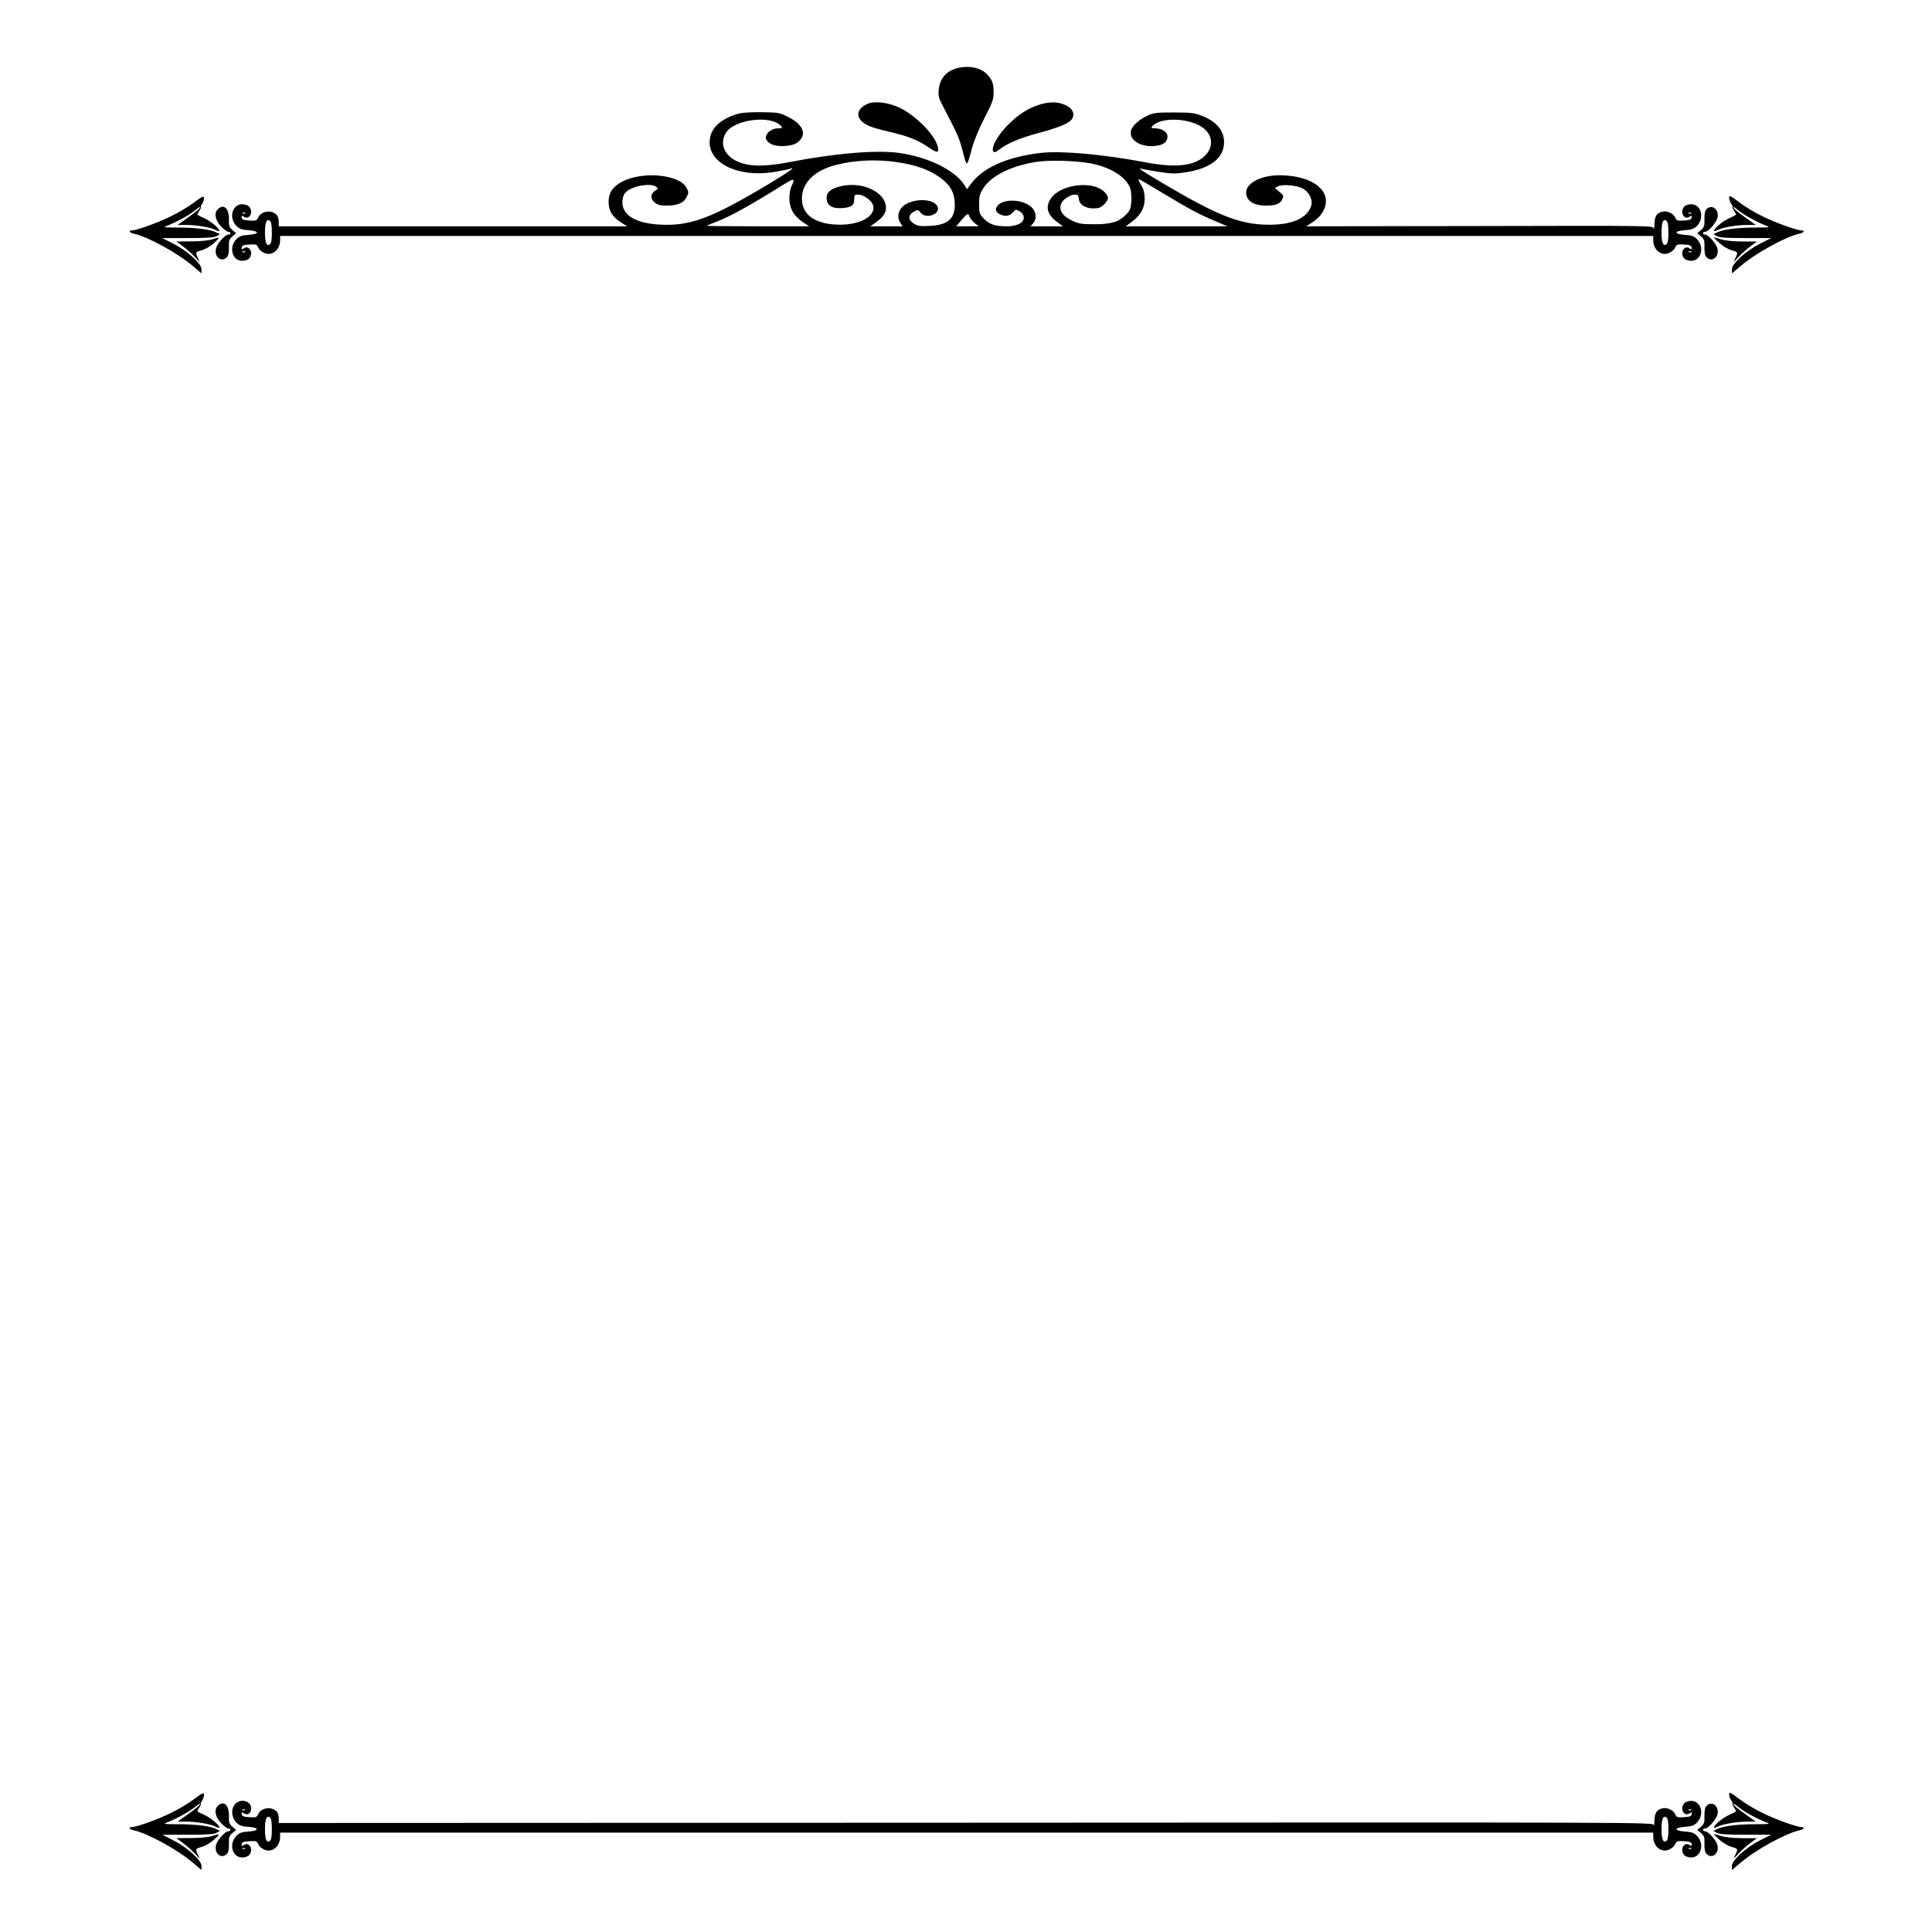
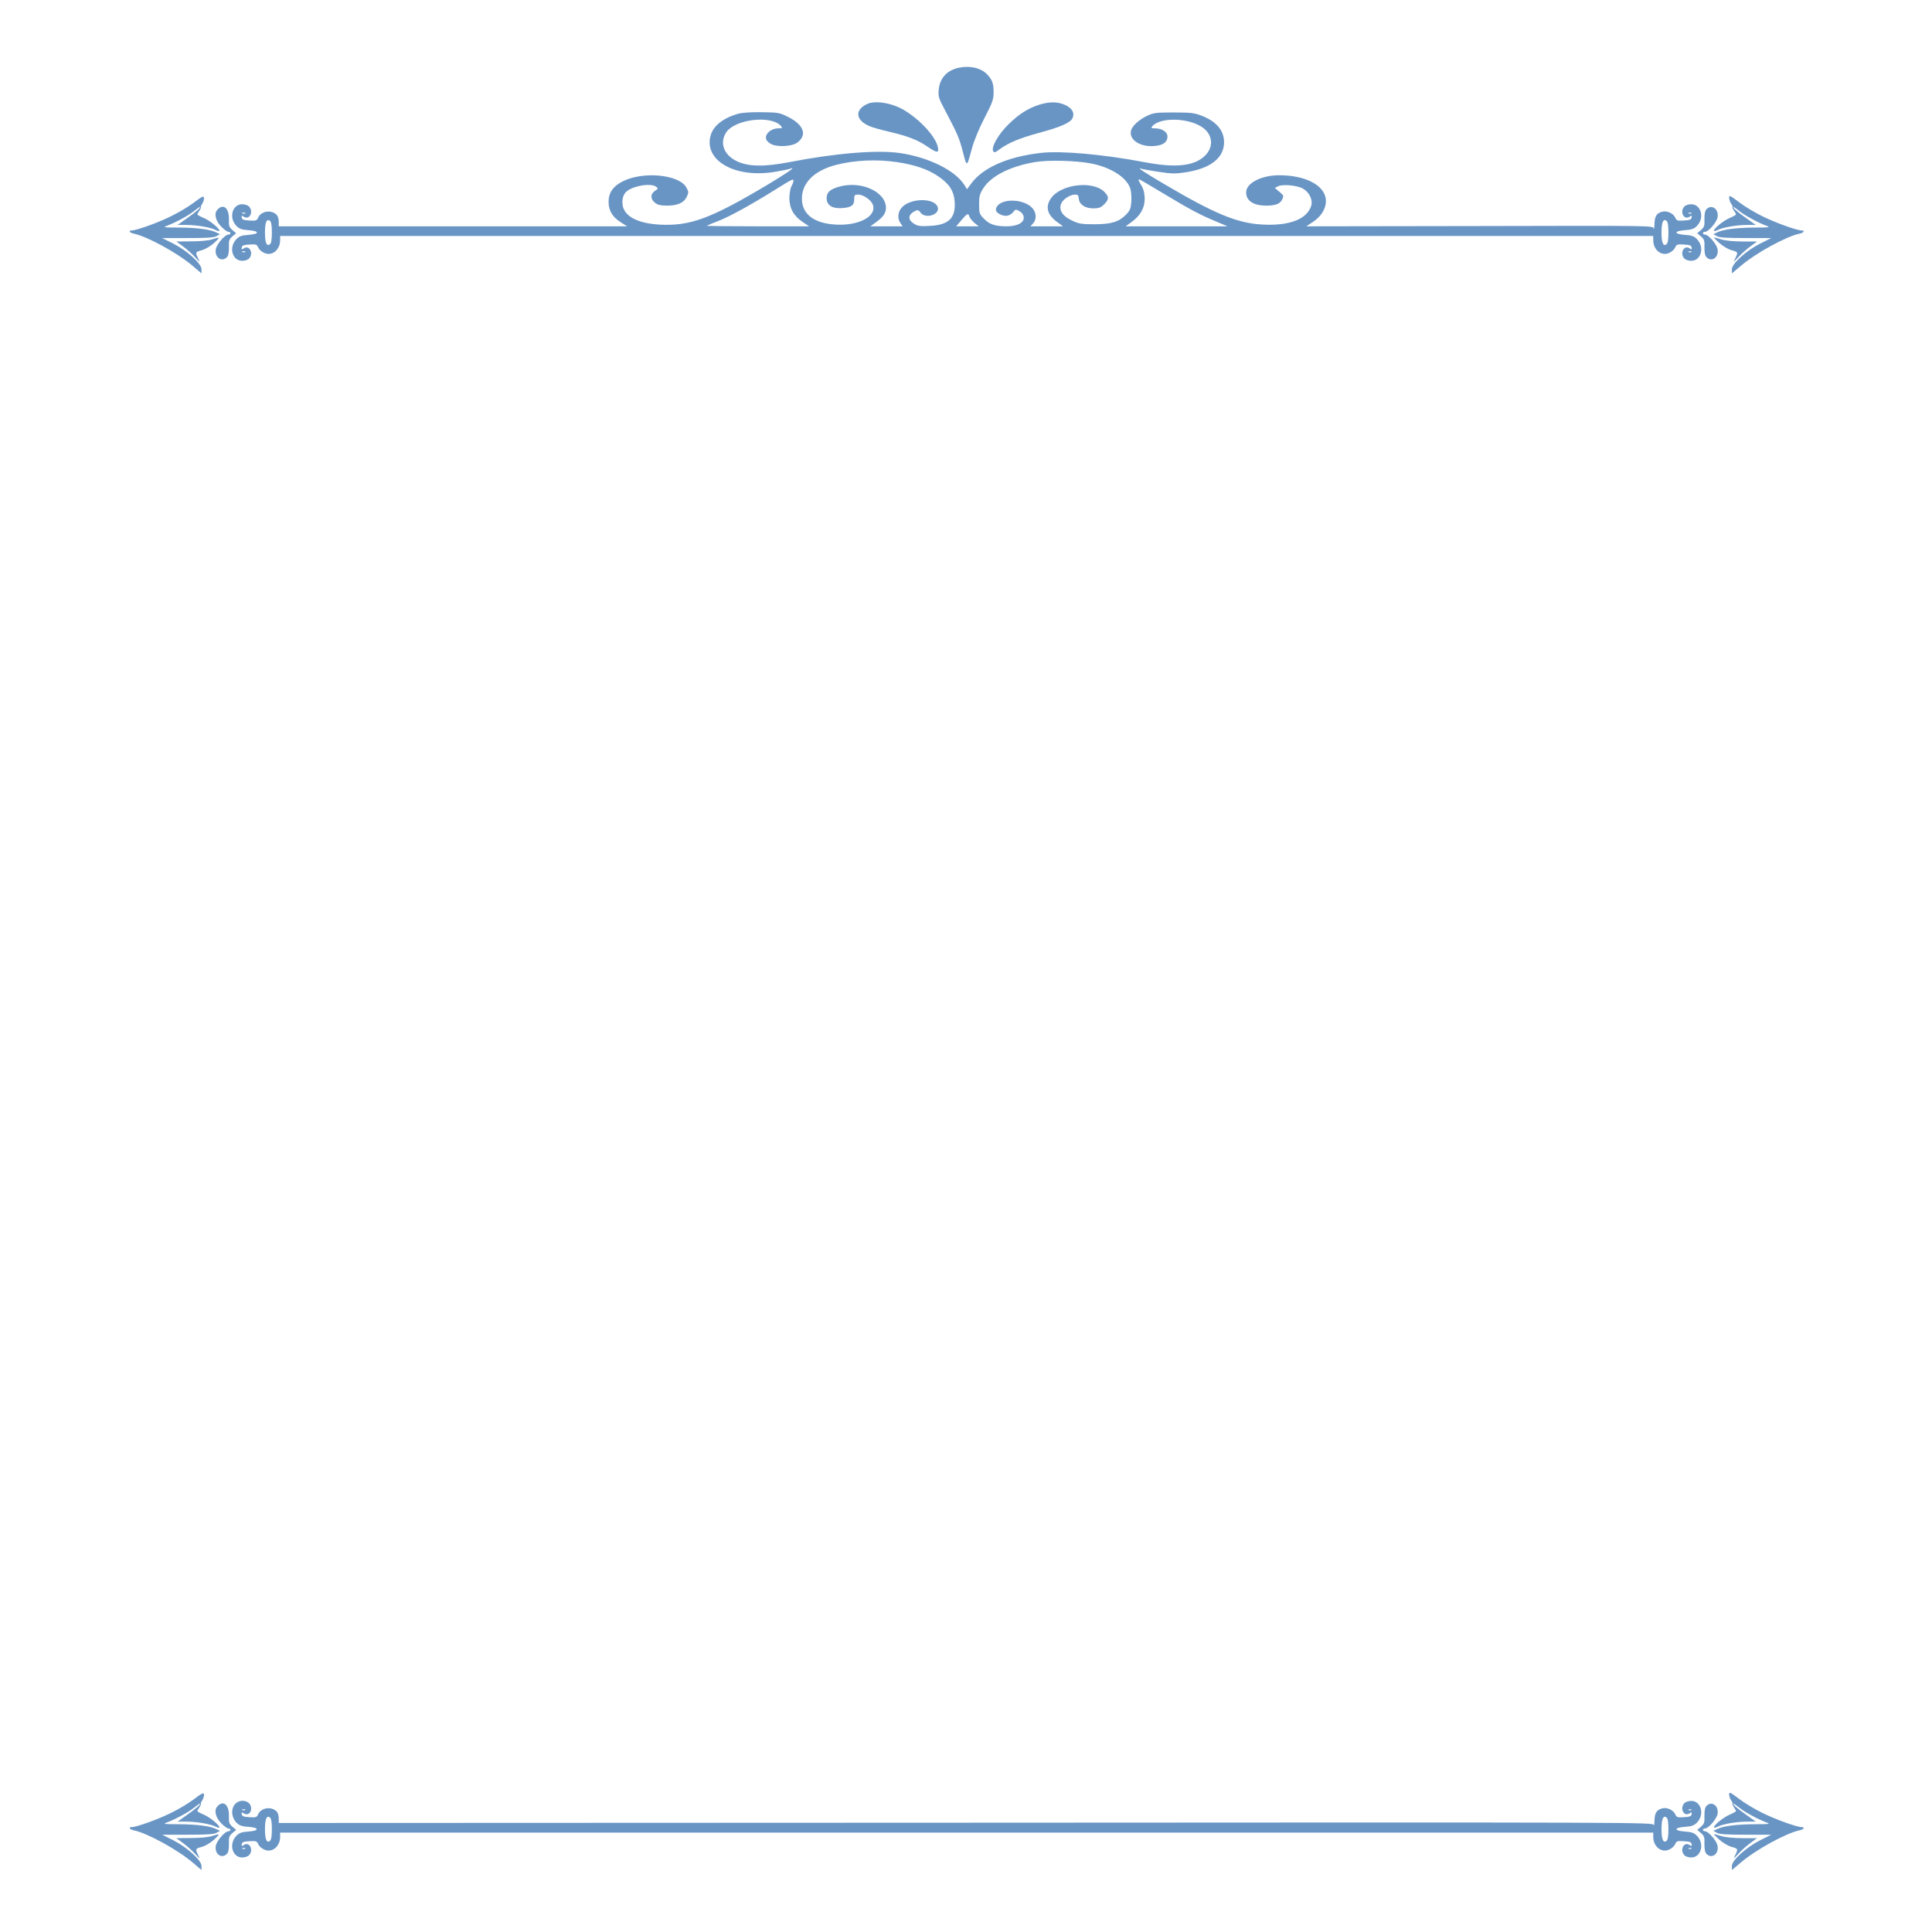
<svg xmlns="http://www.w3.org/2000/svg" version="1.0" width="1400pt" height="1400pt" viewBox="0 0 1400 1400" preserveAspectRatio="xMidYMid meet">
-   <g transform="translate(0,1400) scale(0.1,-0.1)" fill="#000000" stroke="none">
+   <g transform="translate(0,1400) scale(0.1,-0.1)" fill="#6995c5" stroke="none">
    <path d="M6952 13510 c-90 -18 -143 -76 -150 -163 -4 -47 1 -61 44 -142 95 -181 104 -202 131 -304 30 -116 28 -117 67 27 15 55 52 144 91 219 58 113 65 132 65 185 0 62 -9 88 -44 126 -43 48 -122 68 -204 52z" />
    <path d="M6285 13247 c-94 -43 -86 -119 18 -162 21 -9 84 -27 142 -40 139 -33 205 -59 281 -111 66 -45 81 -44 69 4 -20 84 -154 220 -271 279 -85 41 -186 54 -239 30z" />
    <path d="M7530 13241 c-81 -26 -147 -68 -222 -142 -73 -71 -127 -165 -111 -194 8 -13 14 -11 43 11 65 48 146 82 281 119 164 44 235 75 251 109 17 38 -3 73 -55 96 -52 24 -115 24 -187 1z" />
    <path d="M5350 13176 c-110 -31 -182 -88 -201 -159 -49 -181 177 -309 462 -263 53 9 104 19 114 23 50 19 -11 -24 -162 -115 -411 -245 -559 -300 -777 -290 -177 9 -276 67 -276 162 0 29 7 52 21 69 36 46 181 75 223 44 17 -13 17 -14 -8 -30 -34 -23 -34 -59 0 -86 20 -16 41 -21 86 -21 78 0 124 20 144 63 15 31 15 36 -1 66 -50 98 -323 123 -470 43 -66 -36 -95 -80 -95 -145 0 -63 28 -110 89 -148 l45 -29 -1262 0 -1262 0 0 34 c0 19 -7 42 -16 50 -38 38 -111 27 -133 -20 -10 -23 -16 -25 -63 -22 -42 2 -54 7 -56 21 -3 16 -1 17 16 6 41 -26 72 39 36 75 -8 9 -31 16 -49 16 -73 0 -99 -100 -41 -158 20 -20 38 -27 86 -30 82 -6 82 -28 0 -34 -48 -3 -66 -10 -86 -30 -58 -58 -32 -158 41 -158 18 0 41 7 49 16 36 36 5 101 -36 75 -17 -11 -19 -10 -16 6 2 14 14 19 56 21 47 3 53 1 63 -21 11 -25 47 -47 74 -47 48 0 85 44 85 100 l0 30 4975 0 4975 0 0 -30 c0 -56 37 -100 85 -100 27 0 63 22 74 47 10 22 16 24 63 21 42 -2 54 -7 56 -21 3 -16 1 -17 -16 -6 -41 26 -72 -39 -36 -75 8 -9 31 -16 49 -16 73 0 99 100 41 158 -20 20 -38 27 -86 30 -82 6 -82 28 0 34 48 3 66 10 86 30 58 58 32 158 -41 158 -18 0 -41 -7 -49 -16 -36 -36 -5 -101 36 -75 17 11 19 10 16 -6 -2 -14 -14 -19 -56 -21 -47 -3 -53 -1 -63 22 -14 30 -60 51 -93 42 -41 -10 -56 -33 -57 -89 -1 -29 -4 -43 -6 -32 -4 20 -11 20 -1260 17 l-1257 -2 47 31 c69 46 104 112 93 175 -19 98 -154 164 -336 164 -131 0 -240 -57 -240 -124 0 -61 53 -96 145 -96 69 0 102 13 117 46 11 25 10 29 -21 54 l-33 28 23 12 c31 17 140 7 181 -17 47 -27 73 -83 59 -126 -32 -97 -160 -145 -355 -134 -181 10 -343 77 -706 291 -155 91 -208 127 -169 113 9 -3 65 -13 124 -22 90 -14 120 -15 188 -5 187 27 287 104 287 220 0 85 -57 152 -166 193 -51 19 -79 22 -199 22 -125 0 -145 -2 -190 -23 -59 -27 -111 -74 -119 -108 -17 -66 65 -121 169 -112 64 5 95 28 95 69 0 33 -40 59 -91 59 -26 0 -29 2 -20 14 58 70 271 63 370 -11 71 -54 76 -141 11 -203 -77 -74 -214 -88 -437 -45 -295 56 -602 84 -751 67 -241 -28 -419 -106 -505 -223 l-30 -40 -17 28 c-67 108 -259 203 -469 234 -166 24 -469 -1 -807 -67 -179 -34 -293 -32 -377 9 -91 45 -123 129 -77 204 60 99 330 132 400 49 11 -14 8 -16 -22 -16 -44 0 -88 -33 -88 -66 0 -17 10 -31 33 -45 42 -27 155 -22 195 8 72 54 47 127 -62 183 -67 34 -73 35 -195 37 -79 1 -143 -3 -171 -11z m1151 -351 c127 -19 221 -51 294 -100 84 -56 118 -109 123 -189 8 -117 -45 -167 -182 -173 -68 -4 -86 -1 -113 16 -46 29 -44 65 6 91 21 11 26 10 42 -11 36 -48 142 -14 124 40 -21 67 -190 68 -257 1 -32 -33 -38 -82 -12 -118 l15 -22 -117 0 -117 0 40 29 c52 37 73 68 73 104 0 119 -184 201 -344 153 -63 -19 -86 -41 -86 -82 0 -51 40 -77 112 -72 68 5 88 20 88 64 0 31 3 34 29 34 37 0 93 -39 106 -73 30 -86 -105 -156 -277 -144 -143 10 -226 69 -236 167 -12 125 80 223 250 266 133 34 294 41 439 19z m1403 -9 c146 -28 260 -101 287 -183 6 -19 9 -62 7 -94 -4 -51 -9 -64 -38 -94 -52 -53 -107 -70 -230 -70 -93 0 -112 3 -162 27 -69 32 -96 75 -79 121 12 32 65 67 101 67 20 0 25 -5 27 -27 2 -43 45 -73 104 -73 42 0 55 5 80 29 36 37 37 55 1 91 -84 84 -317 55 -387 -48 -42 -62 -26 -119 47 -172 l41 -30 -118 0 -118 0 18 20 c31 34 25 87 -12 120 -61 55 -192 62 -240 14 -29 -29 -19 -57 28 -73 34 -12 63 -2 86 28 11 14 15 15 40 1 18 -10 29 -25 31 -43 5 -40 -45 -67 -123 -67 -84 0 -125 14 -165 55 -33 34 -35 40 -35 104 0 58 4 75 30 116 55 88 192 159 372 190 95 17 293 12 407 -9z m-2154 -128 c-1 -7 -7 -24 -15 -38 -8 -14 -14 -52 -15 -84 0 -75 31 -131 97 -175 l46 -31 -373 0 c-205 0 -371 2 -369 4 2 2 40 18 85 35 82 32 235 116 424 234 112 70 120 74 120 55z m2684 -92 c189 -114 262 -153 381 -202 l80 -34 -369 0 -369 0 41 30 c66 47 97 103 97 170 -1 39 -7 67 -23 94 -23 39 -26 46 -16 46 3 0 83 -47 178 -104z m-6657 -142 c-3 -3 -12 -4 -19 -1 -8 3 -5 6 6 6 11 1 17 -2 13 -5z m10480 0 c-3 -3 -12 -4 -19 -1 -8 3 -5 6 6 6 11 1 17 -2 13 -5z m-5232 -24 c3 -10 20 -31 36 -45 l31 -25 -82 0 -81 0 38 45 c43 50 49 53 58 25z m-5055 -115 c0 -48 -4 -76 -13 -84 -24 -20 -37 9 -37 84 0 75 13 104 37 84 9 -8 13 -36 13 -84z m10120 0 c0 -48 -4 -76 -13 -84 -24 -20 -37 9 -37 84 0 75 13 104 37 84 9 -8 13 -36 13 -84z m-10313 -141 c-3 -3 -12 -4 -19 -1 -8 3 -5 6 6 6 11 1 17 -2 13 -5z m10480 0 c-3 -3 -12 -4 -19 -1 -8 3 -5 6 6 6 11 1 17 -2 13 -5z" />
    <path d="M1405 12532 c-38 -29 -115 -75 -170 -101 -93 -46 -247 -101 -281 -101 -25 0 -15 -17 15 -23 97 -20 316 -139 429 -235 l62 -53 0 30 c0 41 -105 136 -207 187 l-78 39 185 0 c139 0 191 3 209 14 l25 14 -25 12 c-42 22 -138 35 -268 36 -115 0 -123 2 -91 13 61 23 154 73 194 105 21 17 41 31 44 31 13 0 -30 -38 -92 -81 l-69 -49 59 0 c77 0 179 -17 215 -36 16 -8 29 -11 29 -6 0 17 -67 72 -112 92 -27 11 -48 23 -48 26 0 3 7 16 16 29 9 14 13 25 10 25 -4 0 1 11 10 24 8 14 14 33 12 43 -2 15 -14 10 -73 -35z" />
    <path d="M12530 12567 c0 -13 7 -33 16 -45 8 -12 12 -22 8 -22 -3 0 1 -11 10 -25 9 -13 16 -26 16 -29 0 -3 -21 -15 -47 -26 -46 -20 -113 -75 -113 -92 0 -5 13 -2 29 6 36 19 138 36 215 36 l59 0 -69 49 c-62 43 -105 81 -92 81 3 0 23 -14 44 -31 40 -32 133 -82 194 -105 32 -11 24 -13 -91 -13 -130 -1 -226 -14 -268 -36 l-25 -12 25 -14 c18 -11 70 -14 209 -14 l185 0 -78 -39 c-102 -51 -207 -146 -207 -187 l0 -30 63 53 c112 96 331 215 428 235 30 6 40 23 15 23 -34 0 -188 55 -281 101 -55 26 -133 73 -172 103 -66 50 -73 53 -73 33z" />
    <path d="M1575 12480 c-26 -28 -13 -82 31 -125 19 -19 41 -35 49 -35 8 0 15 -4 15 -10 0 -5 -7 -10 -15 -10 -25 0 -84 -68 -91 -105 -11 -59 42 -98 80 -59 11 11 15 32 15 72 -2 49 2 58 25 79 l27 23 -27 23 c-23 21 -27 30 -25 79 1 81 -41 116 -84 68z" />
    <path d="M12366 12484 c-11 -11 -15 -32 -15 -72 2 -49 -2 -58 -25 -79 l-27 -23 27 -23 c23 -21 27 -30 25 -79 0 -40 4 -61 15 -72 38 -39 91 0 80 59 -7 37 -66 105 -91 105 -8 0 -15 5 -15 10 0 6 7 10 15 10 25 0 84 68 91 105 11 59 -42 98 -80 59z" />
    <path d="M1535 12265 c-22 -8 -88 -14 -148 -14 l-109 -1 49 -36 c26 -19 65 -54 86 -77 37 -40 38 -40 23 -10 -22 45 -21 47 27 60 25 7 62 29 88 52 47 43 46 46 -16 26z" />
    <path d="M12459 12239 c26 -23 63 -45 88 -52 48 -13 49 -15 27 -60 -15 -30 -14 -30 23 10 21 23 60 58 86 77 l49 36 -105 0 c-63 0 -123 6 -153 15 -27 8 -51 15 -54 14 -3 0 15 -18 39 -40z" />
    <path d="M1405 962 c-38 -29 -115 -75 -170 -101 -93 -46 -247 -101 -281 -101 -25 0 -15 -17 15 -23 97 -20 316 -139 429 -235 l62 -53 0 30 c0 41 -105 136 -207 187 l-78 39 185 0 c139 0 191 3 209 14 l25 14 -25 12 c-42 22 -138 35 -268 36 -115 0 -123 2 -91 13 61 23 154 73 194 105 21 17 41 31 44 31 13 0 -30 -38 -92 -81 l-69 -49 59 0 c77 0 179 -17 215 -36 16 -8 29 -11 29 -6 0 17 -67 72 -112 92 -27 11 -48 23 -48 26 0 3 7 16 16 29 9 14 13 25 10 25 -4 0 1 11 10 24 8 14 14 33 12 43 -2 15 -14 10 -73 -35z" />
    <path d="M12530 997 c0 -13 7 -33 16 -45 8 -12 12 -22 8 -22 -3 0 1 -11 10 -25 9 -13 16 -26 16 -29 0 -3 -21 -15 -47 -26 -46 -20 -113 -75 -113 -92 0 -5 13 -2 29 6 36 19 138 36 215 36 l59 0 -69 49 c-62 43 -105 81 -92 81 3 0 23 -14 44 -31 40 -32 133 -82 194 -105 32 -11 24 -13 -91 -13 -130 -1 -226 -14 -268 -36 l-25 -12 25 -14 c18 -11 70 -14 209 -14 l185 0 -78 -39 c-102 -51 -207 -146 -207 -187 l0 -30 63 53 c112 96 331 215 428 235 30 6 40 23 15 23 -34 0 -188 55 -281 101 -55 26 -133 73 -172 103 -66 50 -73 53 -73 33z" />
    <path d="M1700 923 c-28 -36 -22 -95 14 -131 20 -20 38 -27 86 -30 39 -3 60 -9 60 -17 0 -8 -21 -14 -60 -17 -48 -3 -66 -10 -86 -30 -58 -58 -32 -158 41 -158 18 0 41 7 49 16 36 36 5 101 -36 75 -17 -11 -19 -10 -16 6 2 14 14 19 56 21 47 3 53 1 63 -21 11 -25 47 -47 74 -47 48 0 85 44 85 100 l0 30 4975 0 4975 0 0 -30 c0 -56 37 -100 85 -100 27 0 63 22 74 47 10 22 16 24 63 21 42 -2 54 -7 56 -21 3 -16 1 -17 -16 -6 -41 26 -72 -39 -36 -75 8 -9 31 -16 49 -16 73 0 99 100 41 158 -20 20 -38 27 -86 30 -82 6 -82 28 0 34 48 3 66 10 86 30 58 58 32 158 -41 158 -18 0 -41 -7 -49 -16 -36 -36 -5 -101 36 -75 17 11 19 10 16 -6 -2 -14 -14 -19 -56 -21 -47 -3 -53 -1 -63 22 -14 30 -60 51 -93 42 -41 -10 -56 -33 -57 -89 -1 -29 -4 -43 -6 -32 -4 20 -11 20 -4983 17 l-4980 -2 0 34 c0 19 -7 42 -16 50 -38 38 -111 27 -133 -20 -10 -23 -16 -25 -63 -22 -42 2 -54 7 -56 21 -3 16 -1 17 16 6 26 -16 52 2 52 37 0 57 -82 75 -120 27z m77 -39 c-3 -3 -12 -4 -19 -1 -8 3 -5 6 6 6 11 1 17 -2 13 -5z m10480 0 c-3 -3 -12 -4 -19 -1 -8 3 -5 6 6 6 11 1 17 -2 13 -5z m-10287 -139 c0 -48 -4 -76 -13 -84 -24 -20 -37 9 -37 84 0 75 13 104 37 84 9 -8 13 -36 13 -84z m10120 0 c0 -48 -4 -76 -13 -84 -24 -20 -37 9 -37 84 0 75 13 104 37 84 9 -8 13 -36 13 -84z m-10313 -141 c-3 -3 -12 -4 -19 -1 -8 3 -5 6 6 6 11 1 17 -2 13 -5z m10480 0 c-3 -3 -12 -4 -19 -1 -8 3 -5 6 6 6 11 1 17 -2 13 -5z" />
    <path d="M1575 910 c-26 -28 -13 -82 31 -125 19 -19 41 -35 49 -35 8 0 15 -4 15 -10 0 -5 -7 -10 -15 -10 -25 0 -84 -68 -91 -105 -11 -59 42 -98 80 -59 11 11 15 32 15 72 -2 49 2 58 25 79 l27 23 -27 23 c-23 21 -27 30 -25 79 1 81 -41 116 -84 68z" />
    <path d="M12366 914 c-11 -11 -15 -32 -15 -72 2 -49 -2 -58 -25 -79 l-27 -23 27 -23 c23 -21 27 -30 25 -79 0 -40 4 -61 15 -72 38 -39 91 0 80 59 -7 37 -66 105 -91 105 -8 0 -15 5 -15 10 0 6 7 10 15 10 25 0 84 68 91 105 11 59 -42 98 -80 59z" />
    <path d="M1535 695 c-22 -8 -88 -14 -148 -14 l-109 -1 49 -36 c26 -19 65 -54 86 -77 37 -40 38 -40 23 -10 -22 45 -21 47 27 60 25 7 62 29 88 52 47 43 46 46 -16 26z" />
    <path d="M12459 669 c26 -23 63 -45 88 -52 48 -13 49 -15 27 -60 -15 -30 -14 -30 23 10 21 23 60 58 86 77 l49 36 -105 0 c-63 0 -123 6 -153 15 -27 8 -51 15 -54 14 -3 0 15 -18 39 -40z" />
  </g>
</svg>
